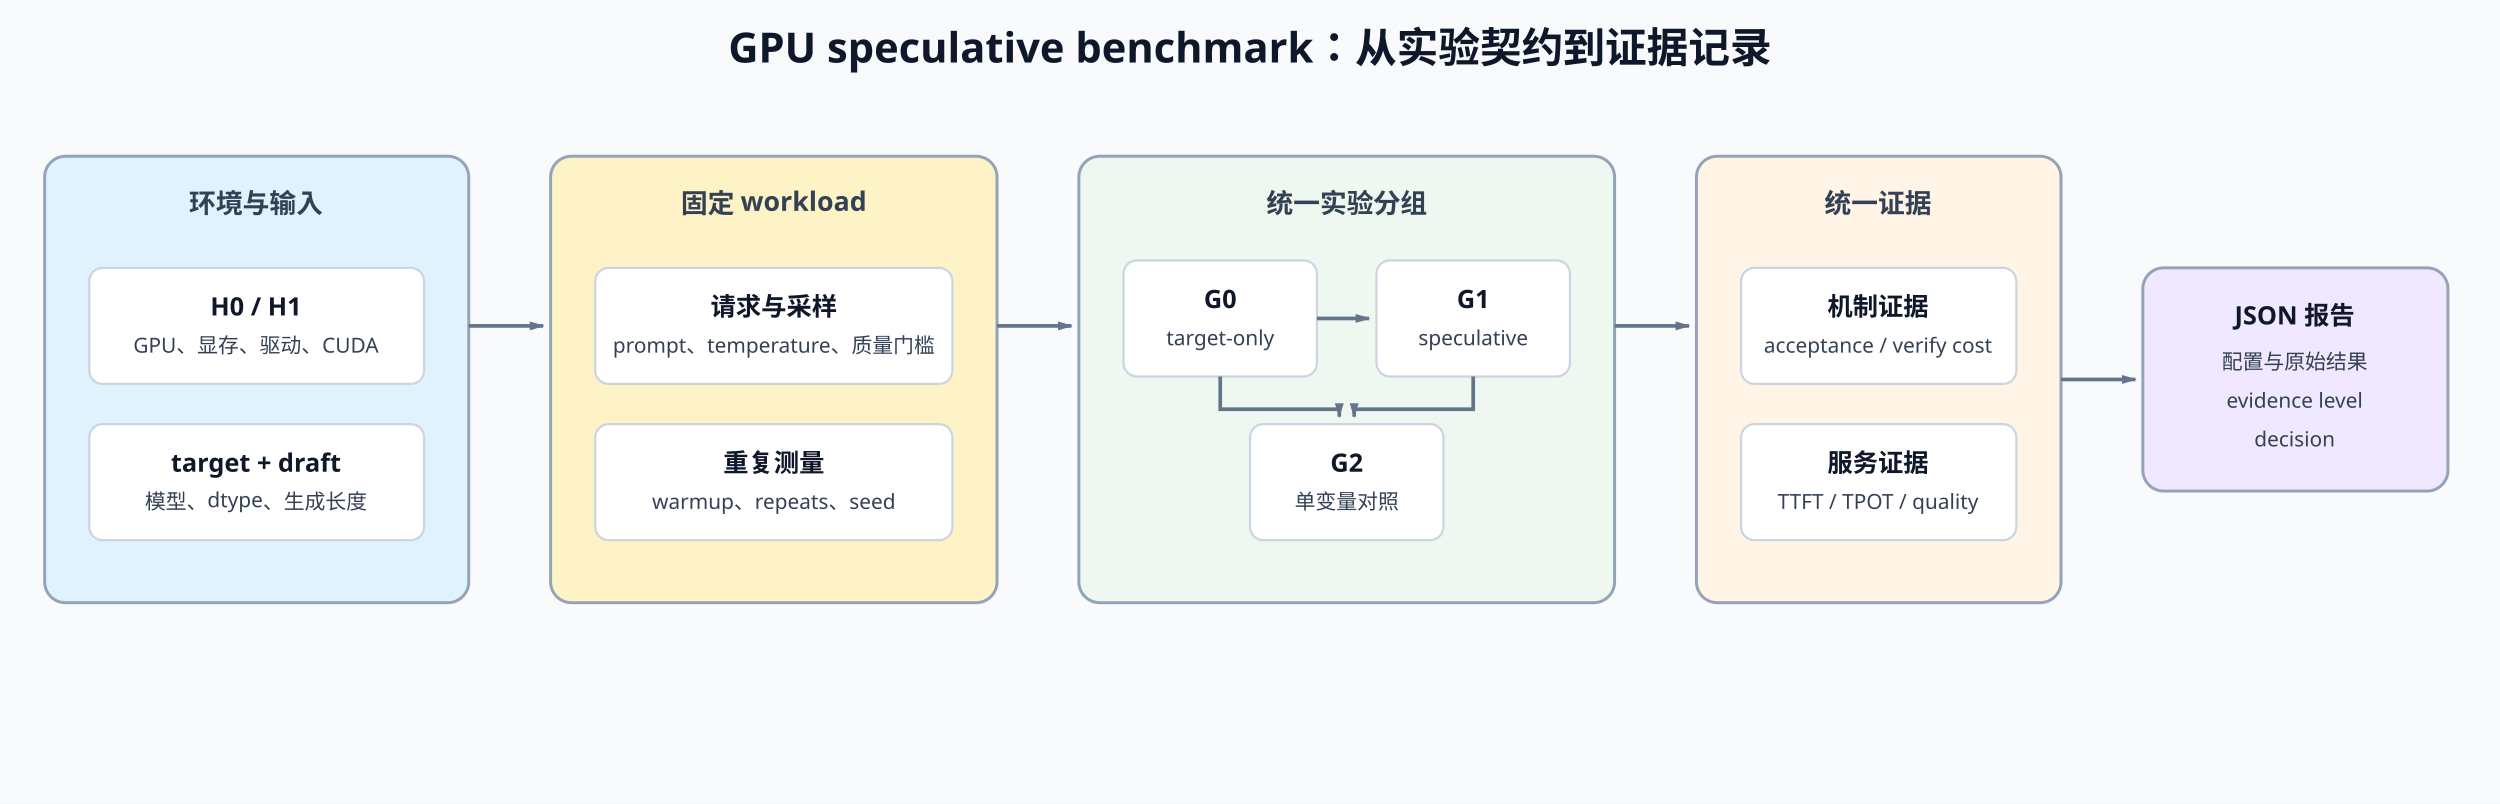
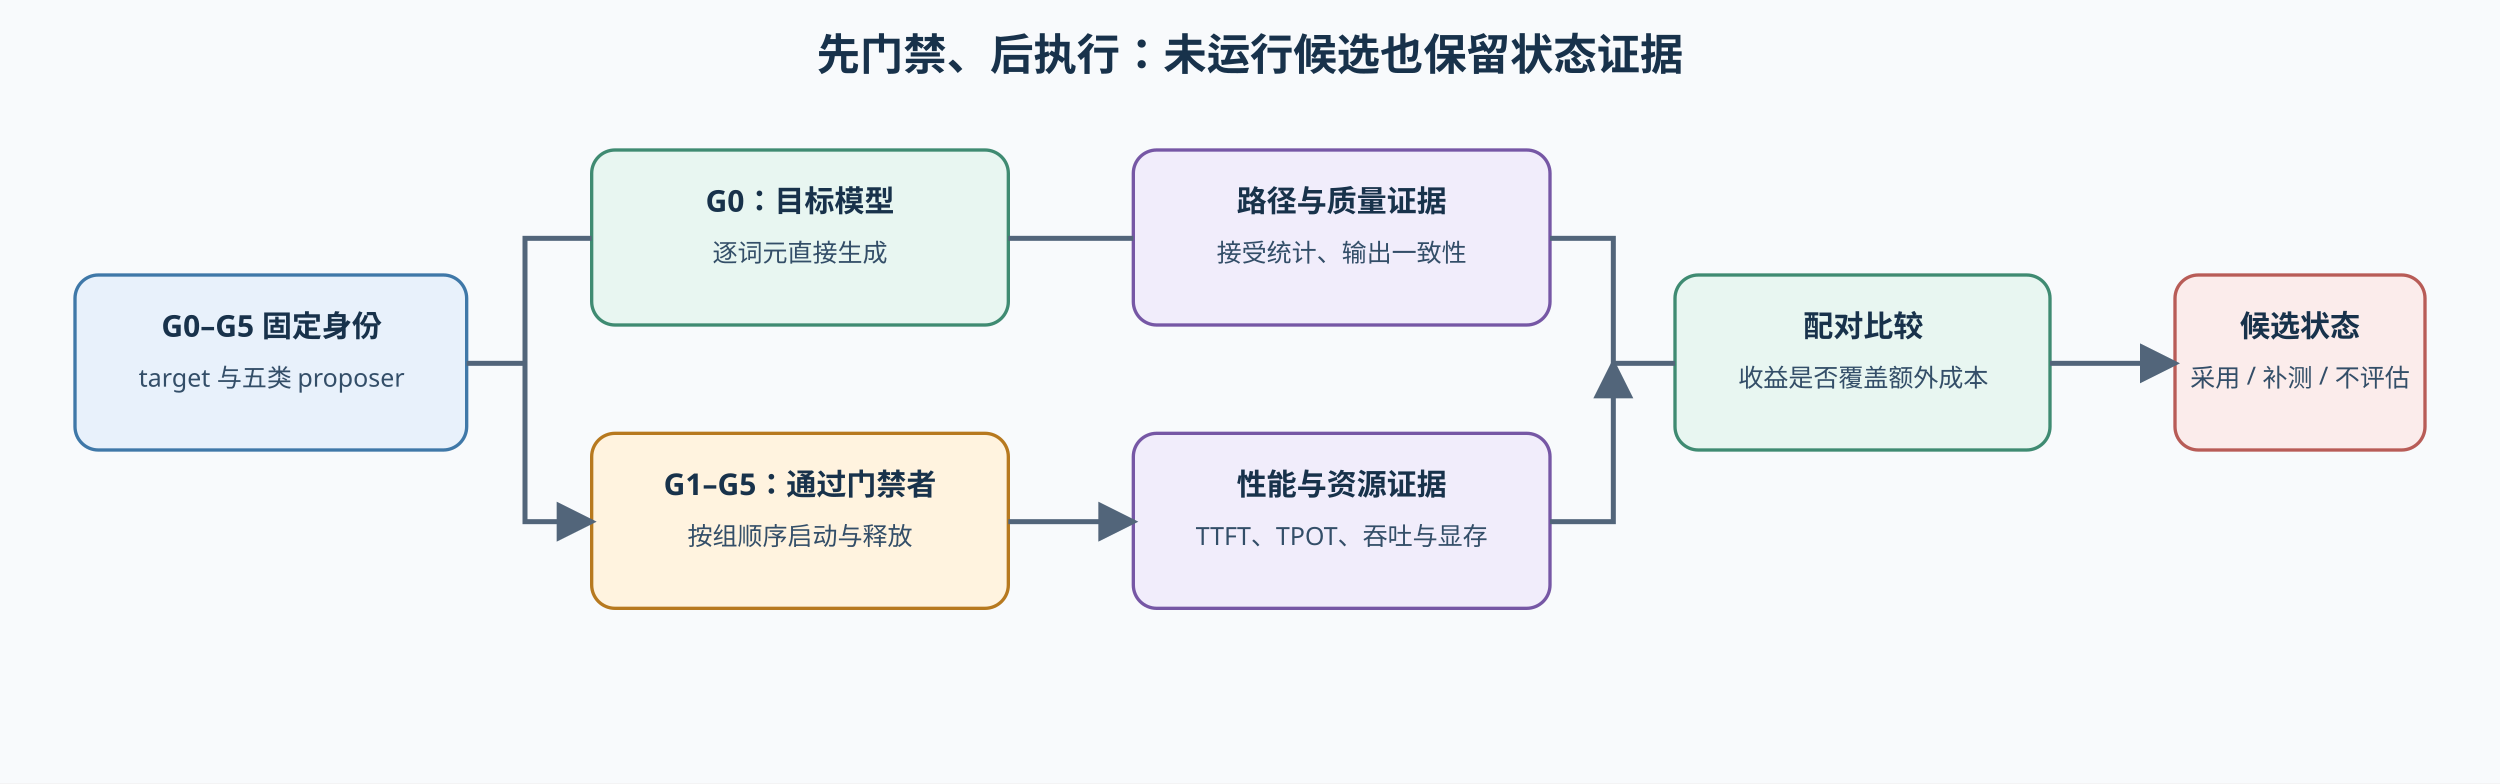
- <svg xmlns="http://www.w3.org/2000/svg" width="1680" height="540" viewBox="0 0 1680 540">
+ <svg xmlns="http://www.w3.org/2000/svg" width="1500" height="470" viewBox="0 0 1500 470" role="img" aria-labelledby="svg-title svg-desc">
  <defs>
-     <marker id="arrow" markerWidth="10" markerHeight="10" refX="9" refY="3" orient="auto" markerUnits="userSpaceOnUse">
-       <path d="M0,0 L10,3 L0,6 Z" fill="#64748b" />
+     <marker id="arrow" markerWidth="8" markerHeight="8" refX="7" refY="4" orient="auto">
+       <path d="M0 0L8 4L0 8Z" fill="#52657a" />
    </marker>
-     <style>
-       .title{font:700 28px sans-serif;fill:#0f172a}
-       .group{font:700 18px sans-serif;fill:#334155}
-       .label{font:700 17px sans-serif;fill:#0f172a}
-       .text{font:14px sans-serif;fill:#334155}
-       .box{stroke:#94a3b8;stroke-width:2;rx:14}
-       .metric{stroke:#cbd5e1;stroke-width:1.5;rx:9}
-       .flow{stroke:#64748b;stroke-width:2.5;fill:none;marker-end:url(#arrow)}
-     </style>
+     <style>.t{font-weight:700;font-size:26px;font-family:sans-serif;fill:#18324b}.h{font-weight:600;font-size:18px;font-family:sans-serif;fill:#18324b}.b{font-size:15px;font-family:sans-serif;fill:#334e68}.l{fill:none;stroke:#52657a;stroke-width:3;marker-end:url(#arrow)}.a{fill:#e8f1fb;stroke:#3f78a8;stroke-width:2}.g{fill:#e8f6f1;stroke:#3f8b72;stroke-width:2}.o{fill:#fff3df;stroke:#b7791f;stroke-width:2}.p{fill:#f1edfb;stroke:#7657a5;stroke-width:2}.r{fill:#fbeceb;stroke:#b85c57;stroke-width:2}</style>
  </defs>
-   <rect width="1680" height="540" fill="#f8fafc" />
-   <text x="840" y="42" text-anchor="middle" class="title">GPU speculative benchmark：从实验契约到证据记录</text>
-   <rect x="30" y="105" width="285" height="300" class="box" fill="#e0f2fe" />
-   <text x="172" y="143" text-anchor="middle" class="group">环境与输入</text>
-   <rect x="60" y="180" width="225" height="78" class="metric" fill="#ffffff" />
-   <text x="172" y="212" text-anchor="middle" class="label">H0 / H1</text>
-   <text x="172" y="237" text-anchor="middle" class="text">GPU、显存、驱动、CUDA</text>
-   <rect x="60" y="285" width="225" height="78" class="metric" fill="#ffffff" />
-   <text x="172" y="317" text-anchor="middle" class="label">target + draft</text>
-   <text x="172" y="342" text-anchor="middle" class="text">模型、dtype、生成长度</text>
-   <rect x="370" y="105" width="300" height="300" class="box" fill="#fef3c7" />
-   <text x="520" y="143" text-anchor="middle" class="group">固定 workload</text>
-   <rect x="400" y="180" width="240" height="78" class="metric" fill="#ffffff" />
-   <text x="520" y="212" text-anchor="middle" class="label">请求与采样</text>
-   <text x="520" y="237" text-anchor="middle" class="text">prompt、temperature、质量门槛</text>
-   <rect x="400" y="285" width="240" height="78" class="metric" fill="#ffffff" />
-   <text x="520" y="317" text-anchor="middle" class="label">重复测量</text>
-   <text x="520" y="342" text-anchor="middle" class="text">warmup、repeats、seed</text>
-   <rect x="725" y="105" width="360" height="300" class="box" fill="#eef8f1" />
-   <text x="905" y="143" text-anchor="middle" class="group">统一实验分组</text>
-   <rect x="755" y="175" width="130" height="78" class="metric" fill="#ffffff" />
-   <text x="820" y="207" text-anchor="middle" class="label">G0</text>
-   <text x="820" y="232" text-anchor="middle" class="text">target-only</text>
-   <rect x="925" y="175" width="130" height="78" class="metric" fill="#ffffff" />
-   <text x="990" y="207" text-anchor="middle" class="label">G1</text>
-   <text x="990" y="232" text-anchor="middle" class="text">speculative</text>
-   <rect x="840" y="285" width="130" height="78" class="metric" fill="#ffffff" />
-   <text x="905" y="317" text-anchor="middle" class="label">G2</text>
-   <text x="905" y="342" text-anchor="middle" class="text">单变量对照</text>
-   <path d="M885 214 H920" class="flow" />
-   <path d="M820 253 V275 H900 V280" class="flow" />
-   <path d="M990 253 V275 H910 V280" class="flow" />
-   <rect x="1140" y="105" width="245" height="300" class="box" fill="#fff4e5" />
-   <text x="1262" y="143" text-anchor="middle" class="group">统一证据</text>
-   <rect x="1170" y="180" width="185" height="78" class="metric" fill="#ffffff" />
-   <text x="1262" y="212" text-anchor="middle" class="label">机制证据</text>
-   <text x="1262" y="237" text-anchor="middle" class="text">acceptance / verify cost</text>
-   <rect x="1170" y="285" width="185" height="78" class="metric" fill="#ffffff" />
-   <text x="1262" y="317" text-anchor="middle" class="label">服务证据</text>
-   <text x="1262" y="342" text-anchor="middle" class="text">TTFT / TPOT / quality</text>
-   <rect x="1440" y="180" width="205" height="150" class="box" fill="#f0e8ff" />
-   <text x="1542" y="218" text-anchor="middle" class="label">JSON 报告</text>
-   <text x="1542" y="248" text-anchor="middle" class="text">配置与原始结果</text>
-   <text x="1542" y="274" text-anchor="middle" class="text">evidence level</text>
-   <text x="1542" y="300" text-anchor="middle" class="text">decision</text>
-   <path d="M315 219 H365" class="flow" />
-   <path d="M670 219 H700 V219 H720" class="flow" />
-   <path d="M1085 219 H1115 V219 H1135" class="flow" />
-   <path d="M1385 255 H1435" class="flow" />
+   <rect width="1500" height="470" fill="#f8fafc" />
+   <text x="750" y="42" text-anchor="middle" class="t">先门禁、后执行：未运行候选也保留状态证据</text>
+   <rect x="45" y="165" width="235" height="105" rx="14" class="a" />
+   <text x="163" y="202" text-anchor="middle" class="h">G0–G5 固定身份</text>
+   <text x="163" y="232" text-anchor="middle" class="b">target 与五类 proposer</text>
+   <rect x="355" y="90" width="250" height="105" rx="14" class="g" />
+   <text x="480" y="127" text-anchor="middle" class="h">G0：目标模型</text>
+   <text x="480" y="157" text-anchor="middle" class="b">逐词元直接生成</text>
+   <rect x="355" y="260" width="250" height="105" rx="14" class="o" />
+   <text x="480" y="297" text-anchor="middle" class="h">G1–G5：通过门禁者</text>
+   <text x="480" y="327" text-anchor="middle" class="b">按组顺序启动与释放</text>
+   <path d="M280 218H315V143H355M315 218V313H355" class="l" />
+   <rect x="680" y="90" width="250" height="105" rx="14" class="p" />
+   <text x="805" y="127" text-anchor="middle" class="h">路径与质量证据</text>
+   <text x="805" y="157" text-anchor="middle" class="b">接受统计、输出一致性</text>
+   <rect x="680" y="260" width="250" height="105" rx="14" class="p" />
+   <text x="805" y="297" text-anchor="middle" class="h">性能与资源证据</text>
+   <text x="805" y="327" text-anchor="middle" class="b">TTFT、TPOT、吞吐与显存</text>
+   <path d="M605 143H680M605 313H680" class="l" />
+   <rect x="1005" y="165" width="225" height="105" rx="14" class="g" />
+   <text x="1118" y="202" text-anchor="middle" class="h">配对比较</text>
+   <text x="1118" y="232" text-anchor="middle" class="b">收益是否覆盖额外成本</text>
+   <path d="M930 143H968V218H1005M930 313H968V218" class="l" />
+   <rect x="1305" y="165" width="150" height="105" rx="14" class="r" />
+   <text x="1380" y="202" text-anchor="middle" class="h">候选状态</text>
+   <text x="1380" y="232" text-anchor="middle" class="b">采用 / 补测 / 不评估</text>
+   <path d="M1230 218H1305" class="l" />
</svg>
